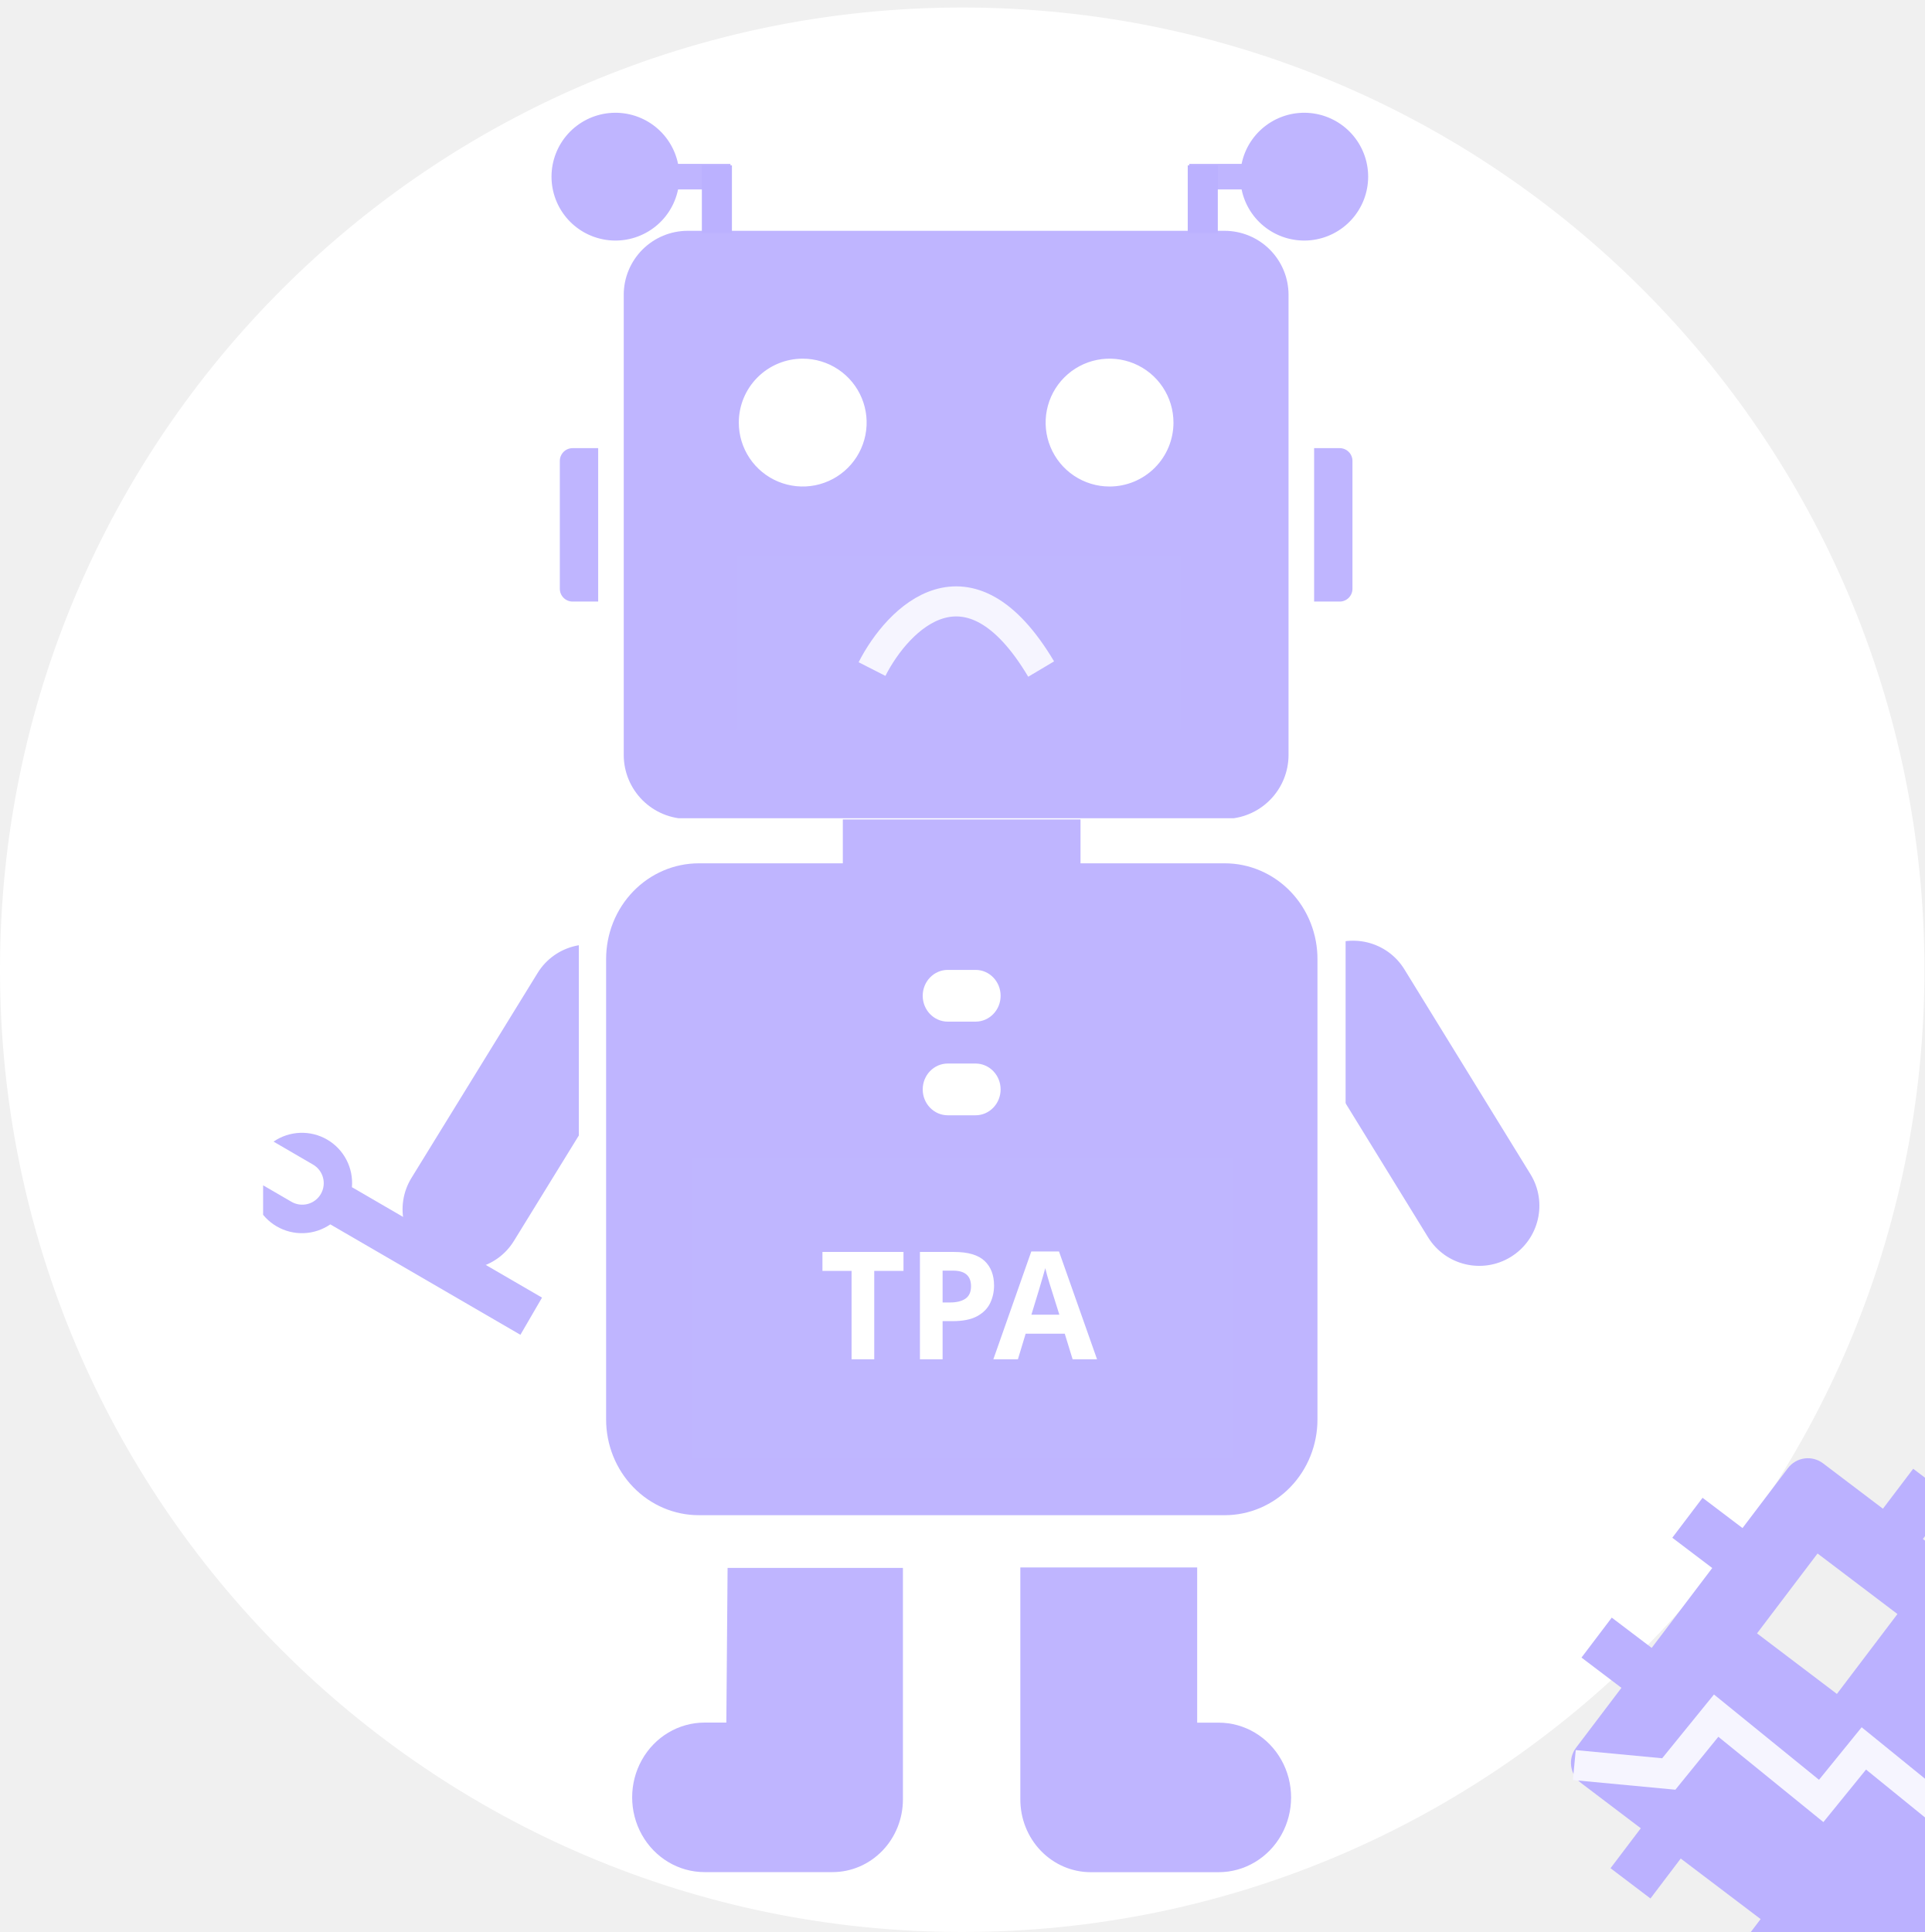
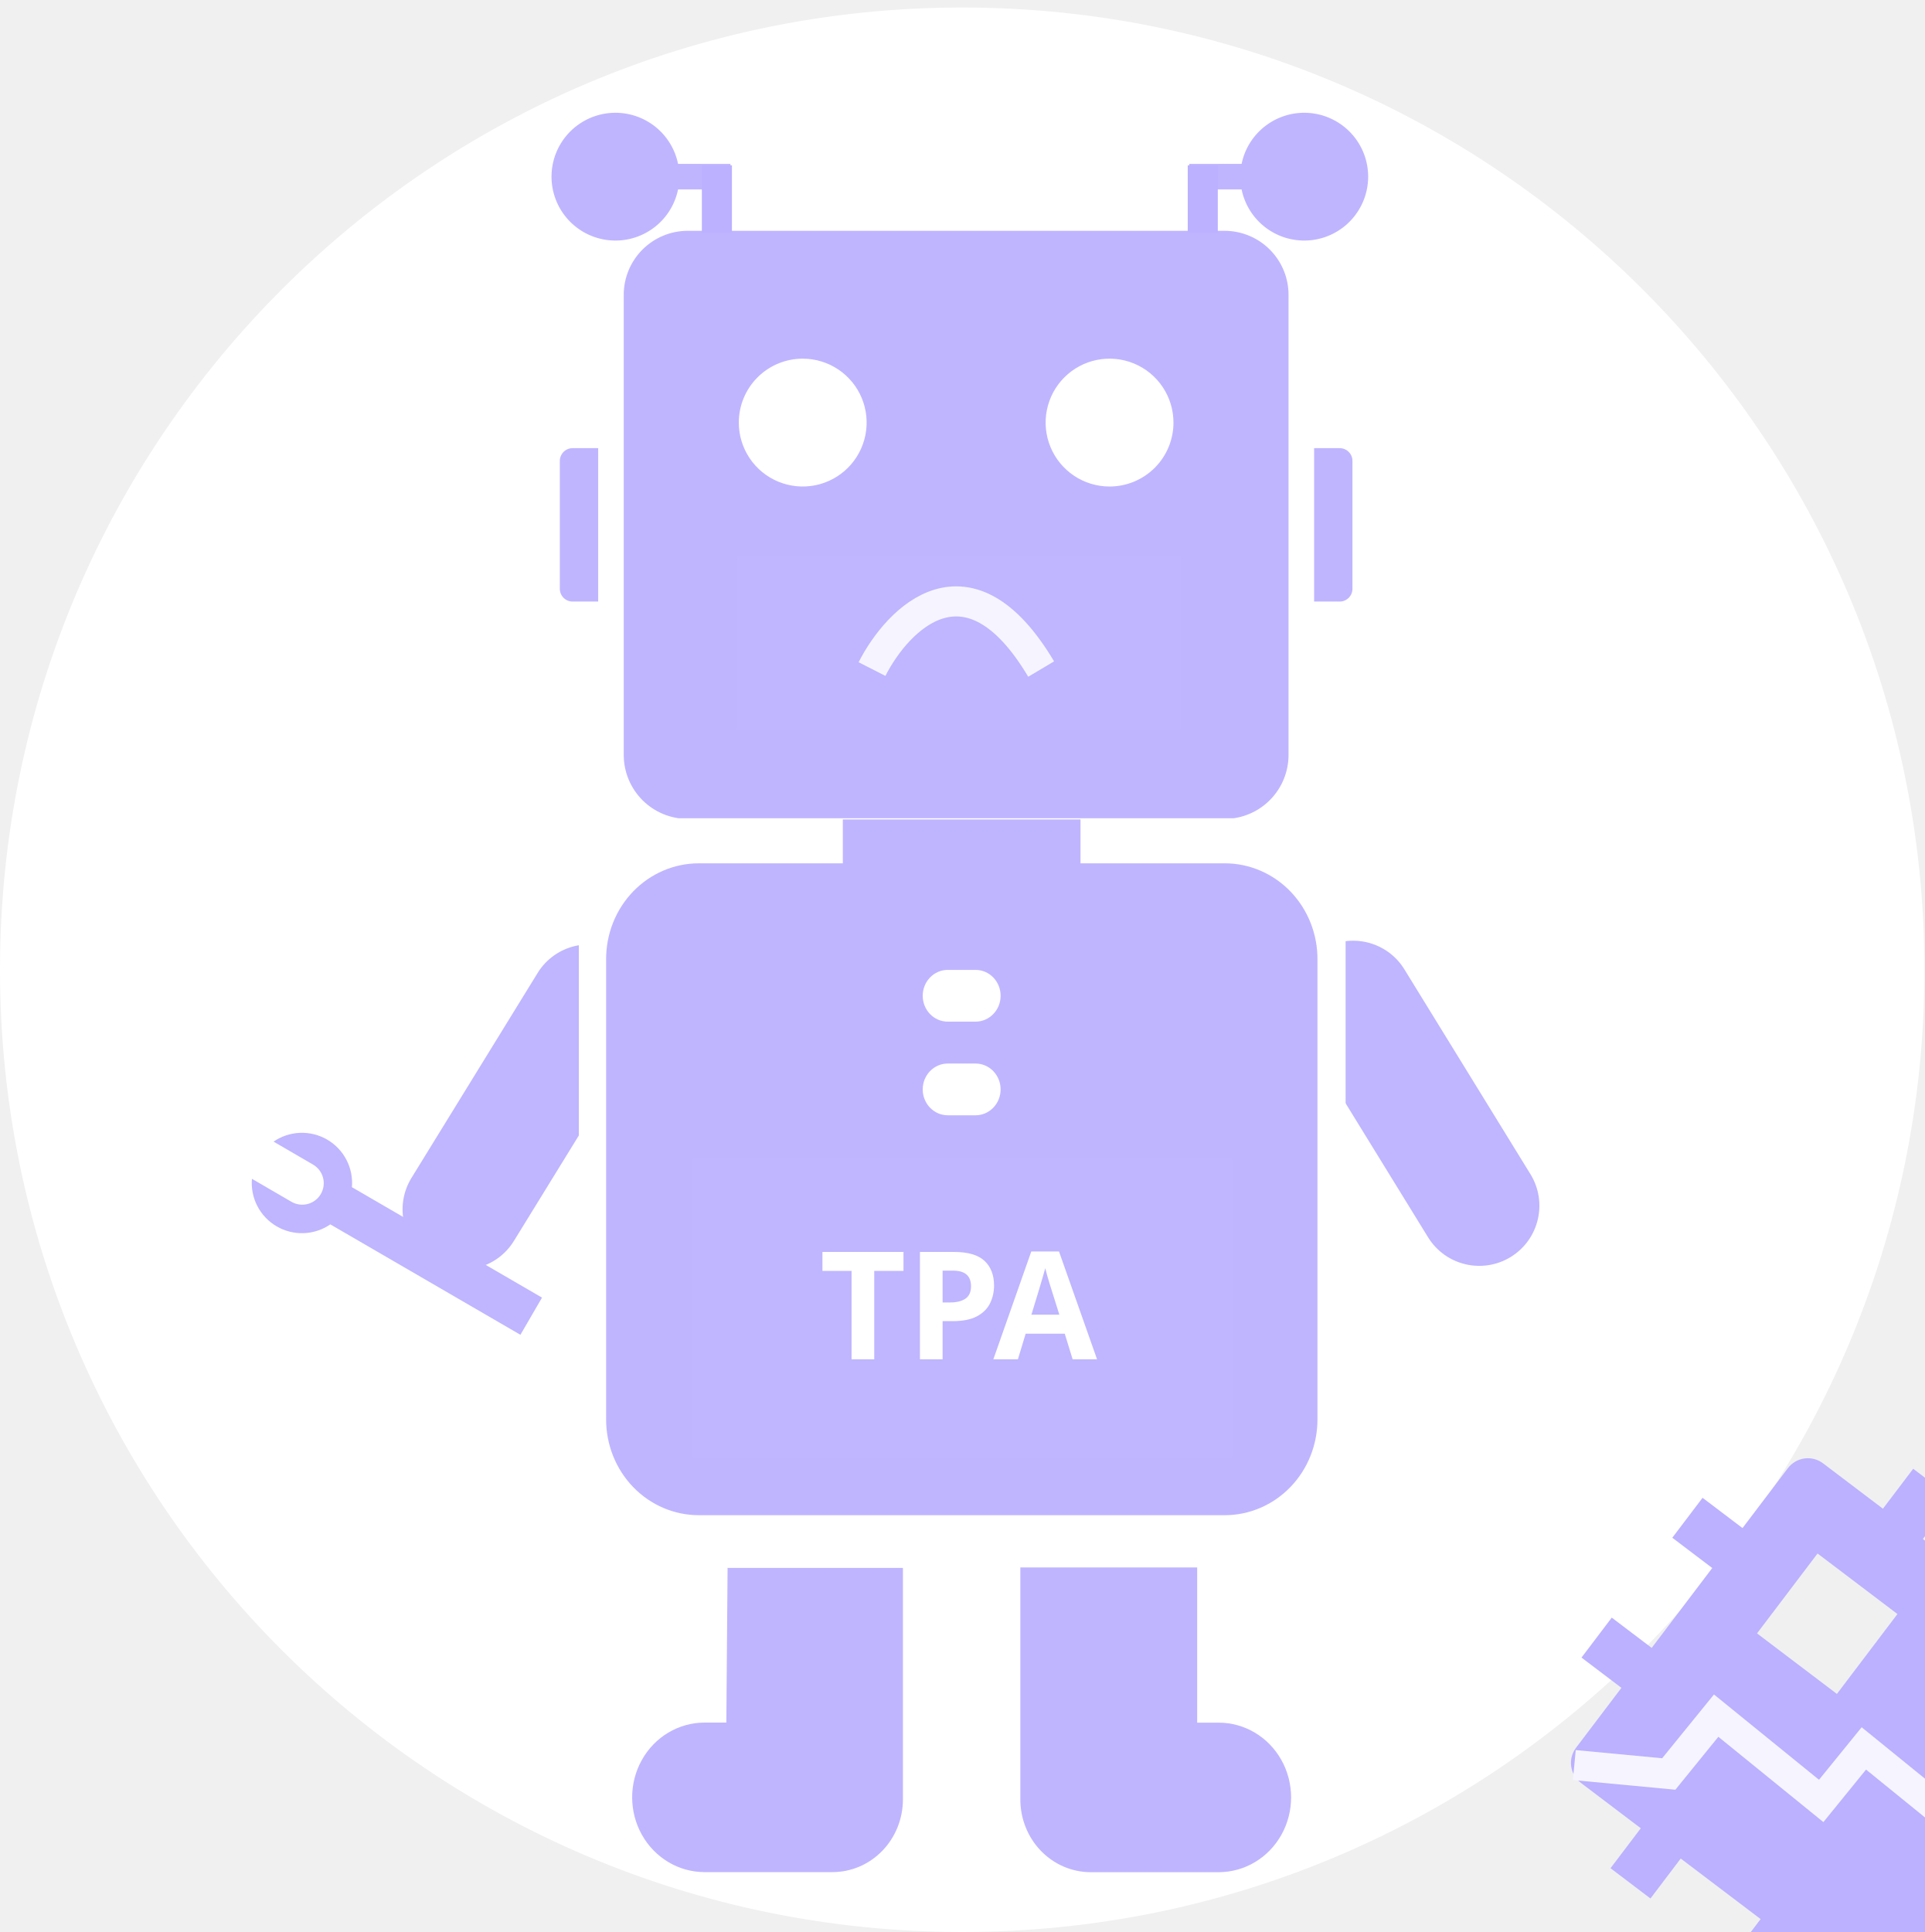
<svg xmlns="http://www.w3.org/2000/svg" width="256" height="257" viewBox="0 0 256 257" fill="none">
  <g id="Group 101">
    <circle id="Ellipse 18" cx="128" cy="129" r="128" fill="white" />
    <g id="bug" class="bug" clip-path="url(#clip2_2807_18387)">
      <path id="bug-body" class="bug-body" d="M234.207 255.28L223.58 247.227L219.554 252.541L214.24 248.514L218.267 243.201L210.297 237.161C209.592 236.627 209.128 235.835 209.008 234.959C208.887 234.084 209.119 233.196 209.653 232.491L215.693 224.521L210.379 220.495L214.406 215.181L219.719 219.208L227.772 208.581L222.459 204.554L226.485 199.241L231.799 203.267L237.838 195.297C238.372 194.593 239.164 194.129 240.04 194.008C240.916 193.888 241.804 194.12 242.508 194.654L250.478 200.693L254.505 195.38L259.818 199.407L255.792 204.72L266.418 212.773L270.445 207.459L275.758 211.486L271.732 216.799L279.702 222.839C280.407 223.373 280.87 224.165 280.991 225.041C281.112 225.916 280.879 226.804 280.345 227.509L274.306 235.479L279.619 239.505L275.593 244.819L270.279 240.792L262.226 251.419L267.54 255.446L263.513 260.759L258.2 256.733L252.16 264.703C251.626 265.407 250.834 265.871 249.959 265.992C249.083 266.112 248.195 265.88 247.49 265.346L239.52 259.306L235.494 264.62L230.18 260.593L234.207 255.28ZM241.782 206.65L233.729 217.277L244.356 225.33L252.409 214.703L241.782 206.65Z" fill="#BBB1FF" />
      <path id="bug-line" class="bug-line" d="M209.426 234.794L221.99 235.98L224.511 232.875L228.294 228.218L242.266 239.566L247.94 232.579L256.479 239.514L264.359 229.811L270.569 234.855L276.243 227.869L282.573 227.213" stroke="#F6F5FF" stroke-width="4" />
    </g>
    <g id="Group 87">
+       <rect id="arm-right" class="arm-right" x="169" y="130.516" width="16" height="48" rx="8" transform="rotate(-31.61 169 130.516)" fill="#BFB6FF" />
+       <g id="arm-tool-left" class="arm-tool-left">
+         <rect id="arm-left" class="arm-left" x="75.707" y="122.621" width="16" height="48" rx="8" transform="rotate(31.6138 75.707 122.621)" fill="#BFB6FF" />
+         <path id="tool-left" class="tool-left" d="M36.387 151.86C37.428 151.145 38.651 150.74 39.914 150.692C41.176 150.645 42.427 150.956 43.519 151.591C44.611 152.226 45.501 153.158 46.084 154.279C46.668 155.399 46.922 156.663 46.815 157.922L72.103 172.613L69.228 177.559L43.941 162.87C42.899 163.585 41.676 163.99 40.414 164.037C39.151 164.085 37.901 163.773 36.809 163.138C35.716 162.503 34.827 161.571 34.243 160.451C33.66 159.33 33.406 158.067 33.512 156.808L38.727 159.839C39.051 160.035 39.412 160.165 39.788 160.22C40.164 160.276 40.547 160.256 40.915 160.162C41.283 160.068 41.628 159.901 41.931 159.672C42.234 159.443 42.489 159.156 42.679 158.828C42.87 158.499 42.994 158.136 43.042 157.759C43.092 157.383 43.065 157 42.965 156.634C42.864 156.268 42.691 155.925 42.457 155.626C42.223 155.327 41.931 155.078 41.6 154.893L36.385 151.858L36.387 151.86Z" fill="#BFB6FF" />
+       </g>
      <g id="Frame 253" clip-path="url(#clip0_2807_18387)">
        <g id="Group">
          <g id="Group_2">
            <path id="Vector" d="M162.12 229.153H159.254V208.508H135.731V239.305V239.304C135.713 241.881 136.692 244.357 138.449 246.187C140.208 248.015 142.599 249.043 145.093 249.043H162.12C165.56 249.043 168.74 247.146 170.46 244.07C172.179 240.993 172.179 237.201 170.46 234.125C168.74 231.048 165.56 229.153 162.12 229.153L162.12 229.153Z" fill="#8D7CFF" fill-opacity="0.56" />
            <path id="Vector_2" d="M96.622 229.143H93.722C90.283 229.143 87.103 231.038 85.383 234.115C83.664 237.191 83.664 240.983 85.383 244.06C87.103 247.136 90.283 249.033 93.722 249.033H110.75C113.233 249.033 115.614 248.012 117.37 246.199C119.124 244.386 120.112 241.928 120.112 239.362V208.566H96.788L96.622 229.143Z" fill="#8D7CFF" fill-opacity="0.56" />
-             <rect id="arm-right" x="169" y="130.516" width="16" height="48" rx="8" transform="rotate(-31.61 169 130.516)" fill="#BFB6FF" />
-             <g id="arm-tool-left" class="arm-tool-left">
-               <rect id="arm-left" class="arm-left" x="75.707" y="122.621" width="16" height="48" rx="8" transform="rotate(31.6138 75.707 122.621)" fill="#BFB6FF" />
-               <path id="tool-left" class="tool-left" d="M36.387 151.86C37.428 151.145 38.651 150.74 39.914 150.692C41.176 150.645 42.427 150.956 43.519 151.591C44.611 152.226 45.501 153.158 46.084 154.279C46.668 155.399 46.922 156.663 46.815 157.922L72.103 172.613L69.228 177.559L43.941 162.87C42.899 163.585 41.676 163.99 40.414 164.037C39.151 164.085 37.901 163.773 36.809 163.138C35.716 162.503 34.827 161.571 34.243 160.451C33.66 159.33 33.406 158.067 33.512 156.808L38.727 159.839C39.051 160.035 39.412 160.165 39.788 160.22C40.164 160.276 40.547 160.256 40.915 160.162C41.283 160.068 41.628 159.901 41.931 159.672C42.234 159.443 42.489 159.156 42.679 158.828C42.87 158.499 42.994 158.136 43.042 157.759C43.092 157.383 43.065 157 42.965 156.634C42.864 156.268 42.691 155.925 42.457 155.626C42.223 155.327 41.931 155.078 41.6 154.893L36.385 151.858L36.387 151.86Z" fill="#BFB6FF" />
-             </g>
            <rect id="Rectangle 274" x="77" y="116" width="102" height="89" fill="white" />
            <path id="Vector_3" d="M162.895 114.841H143.737V106.997H160.396C163.677 106.997 166.824 105.646 169.138 103.243C171.451 100.841 172.743 97.584 172.725 94.196V68.974C172.698 65.615 171.388 62.403 169.079 60.038C166.77 57.672 163.649 56.345 160.396 56.345H131.274V48.982C134.263 47.89 136.574 45.401 137.502 42.271C138.429 39.14 137.864 35.742 135.98 33.111C134.094 30.478 131.112 28.926 127.943 28.926C124.774 28.926 121.792 30.478 119.907 33.111C118.023 35.742 117.457 39.14 118.385 42.271C119.312 45.401 121.623 47.89 124.612 48.982V56.345H95.457C92.195 56.345 89.069 57.683 86.763 60.064C84.457 62.446 83.161 65.676 83.161 69.043V94.196C83.161 97.563 84.457 100.793 86.763 103.174C89.069 105.556 92.195 106.892 95.457 106.892H112.117V114.841H92.958C89.688 114.841 86.552 116.183 84.24 118.57C81.928 120.958 80.629 124.197 80.629 127.574V188.824V188.822C80.629 192.199 81.928 195.438 84.24 197.825C86.552 200.213 89.688 201.555 92.958 201.555H162.929H162.928C166.198 201.555 169.333 200.213 171.645 197.825C173.958 195.438 175.257 192.199 175.257 188.822V127.71C175.293 124.303 174.005 121.024 171.682 118.606C169.359 116.188 166.195 114.832 162.894 114.84L162.895 114.841ZM144.603 69.351C147.757 69.351 150.784 70.646 153.014 72.95C155.246 75.253 156.499 78.379 156.499 81.637C156.499 84.895 155.246 88.018 153.014 90.323C150.784 92.626 147.758 93.92 144.603 93.92C141.448 93.92 138.423 92.626 136.192 90.323C133.962 88.019 132.708 84.895 132.708 81.637C132.708 78.379 133.962 75.254 136.192 72.95C138.423 70.646 141.448 69.351 144.603 69.351ZM126.077 129.018H129.777C131.616 129.018 133.108 130.559 133.108 132.461C133.108 134.36 131.616 135.901 129.777 135.901H126.077C124.237 135.901 122.745 134.36 122.745 132.461C122.745 130.559 124.237 129.018 126.077 129.018ZM133.107 144.916H133.108C133.108 145.828 132.757 146.705 132.131 147.349C131.507 147.994 130.66 148.358 129.777 148.358H126.077C124.237 148.358 122.745 146.817 122.745 144.916C122.745 143.016 124.237 141.475 126.077 141.475H129.777C130.66 141.475 131.507 141.837 132.131 142.484C132.757 143.128 133.108 144.003 133.108 144.916H133.107ZM111.283 93.919C108.129 93.919 105.102 92.625 102.872 90.322C100.641 88.017 99.387 84.893 99.387 81.635C99.387 78.377 100.641 75.252 102.872 72.949C105.102 70.644 108.129 69.35 111.283 69.35C114.438 69.35 117.463 70.644 119.695 72.949C121.925 75.252 123.178 78.377 123.178 81.635C123.178 84.893 121.925 88.017 119.695 90.322C117.463 92.625 114.438 93.919 111.283 93.919ZM150.834 180.77C150.834 182.595 150.131 184.346 148.883 185.637C147.633 186.926 145.937 187.653 144.17 187.653H111.717C109.95 187.653 108.254 186.926 107.004 185.637C105.755 184.346 105.052 182.595 105.052 180.77V164.77C105.052 162.945 105.755 161.194 107.004 159.903C108.254 158.614 109.95 157.887 111.717 157.887H144.17C145.937 157.887 147.633 158.614 148.883 159.903C150.131 161.194 150.834 162.945 150.834 164.77V180.77Z" fill="#8D7CFF" fill-opacity="0.56" />
            <path id="Vector_4" d="M111.535 166.098H144.021V182.098H111.535V166.098Z" fill="#8D7CFF" fill-opacity="0.56" />
          </g>
        </g>
        <rect id="Rectangle 188" x="101.379" y="155.191" width="52.116" height="34.744" fill="#BFB6FF" />
        <rect id="Rectangle 188_2" x="92" y="154" width="72" height="40" fill="#BFB6FF" />
        <text id="TPA" fill="white" xml:space="preserve" style="white-space: pre" font-family="DM Sans" font-size="20" font-weight="bold" letter-spacing="0em">
          <tspan x="109" y="180.82">TPA</tspan>
        </text>
      </g>
      <g id="Group 85">
        <g id="64px_robot 1" clip-path="url(#clip1_2807_18387)">
          <g id="Group_3">
-             <path id="Vector_5" d="M90.2 25.2L97.173 25.2L97.173 21.8L90.2 21.8C89.779 19.736 88.606 17.902 86.909 16.654C85.211 15.405 83.111 14.831 81.014 15.043C78.917 15.255 76.974 16.237 75.561 17.8C74.148 19.362 73.365 21.394 73.365 23.5C73.365 25.606 74.148 27.638 75.561 29.2C76.974 30.763 78.917 31.745 81.014 31.957C83.111 32.169 85.211 31.595 86.909 30.346C88.606 29.098 89.779 27.264 90.2 25.2V25.2Z" fill="#8D7CFF" fill-opacity="0.56" />
+             <path id="Vector_5" class="ear-left" d="M90.2 25.2L97.173 25.2L97.173 21.8L90.2 21.8C89.779 19.736 88.606 17.902 86.909 16.654C85.211 15.405 83.111 14.831 81.014 15.043C78.917 15.255 76.974 16.237 75.561 17.8C74.148 19.362 73.365 21.394 73.365 23.5C73.365 25.606 74.148 27.638 75.561 29.2C76.974 30.763 78.917 31.745 81.014 31.957C83.111 32.169 85.211 31.595 86.909 30.346C88.606 29.098 89.779 27.264 90.2 25.2V25.2Z" fill="#8D7CFF" fill-opacity="0.56" />
            <path id="Vector_6" d="M162.905 30.703H91.476C89.222 30.706 87.06 31.603 85.466 33.197C83.872 34.791 82.975 36.952 82.973 39.207V100.432C82.975 102.686 83.872 104.847 85.466 106.441C87.06 108.035 89.222 108.932 91.476 108.935H162.905C165.16 108.932 167.321 108.035 168.915 106.441C170.509 104.847 171.406 102.686 171.409 100.432V39.207C171.406 36.952 170.509 34.791 168.915 33.197C167.321 31.603 165.16 30.706 162.905 30.703V30.703ZM106.782 47.71C108.464 47.71 110.108 48.209 111.507 49.143C112.905 50.078 113.995 51.406 114.639 52.959C115.282 54.513 115.451 56.223 115.122 57.873C114.794 59.522 113.984 61.037 112.795 62.226C111.606 63.416 110.091 64.225 108.441 64.554C106.792 64.882 105.082 64.713 103.528 64.07C101.974 63.426 100.646 62.336 99.712 60.938C98.778 59.539 98.279 57.895 98.279 56.214C98.279 53.958 99.175 51.795 100.769 50.201C102.364 48.606 104.527 47.71 106.782 47.71V47.71ZM156.102 93.629C156.102 94.08 155.923 94.512 155.604 94.831C155.285 95.15 154.853 95.329 154.402 95.329H99.98C99.528 95.329 99.096 95.15 98.777 94.831C98.458 94.512 98.279 94.08 98.279 93.629V76.622C98.279 76.171 98.458 75.738 98.777 75.419C99.096 75.1 99.528 74.921 99.98 74.921H154.402C154.853 74.921 155.285 75.1 155.604 75.419C155.923 75.738 156.102 76.171 156.102 76.622V93.629ZM147.599 64.717C145.917 64.717 144.273 64.218 142.875 63.284C141.476 62.349 140.386 61.021 139.743 59.468C139.099 57.914 138.931 56.204 139.259 54.555C139.587 52.905 140.397 51.39 141.586 50.201C142.775 49.011 144.291 48.202 145.94 47.873C147.59 47.545 149.299 47.714 150.853 48.357C152.407 49.001 153.735 50.091 154.669 51.489C155.604 52.888 156.102 54.532 156.102 56.214C156.102 58.469 155.207 60.632 153.612 62.226C152.017 63.821 149.854 64.717 147.599 64.717Z" fill="#8D7CFF" fill-opacity="0.56" />
            <path id="Vector_7" d="M74.471 61.314V78.321C74.471 78.772 74.65 79.204 74.969 79.523C75.288 79.842 75.72 80.022 76.171 80.022H79.573V59.613H76.171C75.72 59.613 75.288 59.792 74.969 60.111C74.65 60.43 74.471 60.863 74.471 61.314V61.314Z" fill="#8D7CFF" fill-opacity="0.56" />
            <path id="Vector_8" d="M178.212 59.613H174.811V80.022H178.212C178.663 80.022 179.096 79.842 179.415 79.523C179.733 79.204 179.913 78.772 179.913 78.321V61.314C179.913 60.863 179.733 60.43 179.415 60.111C179.096 59.792 178.663 59.613 178.212 59.613Z" fill="#8D7CFF" fill-opacity="0.56" />
          </g>
          <rect id="Rectangle 243" x="98" y="74" width="59" height="23" fill="#BFB6FF" />
          <path id="Vector 2" d="M116 89C119.462 82.208 128.808 72.7 138.5 89" stroke="#F6F5FF" stroke-width="4" />
          <rect id="Rectangle 244" x="93.365" y="22" width="4" height="9" fill="#BBB1FF" />
-           <path id="Vector_9" d="M165.165 25.2L158.192 25.2L158.192 21.8L165.165 21.8C165.586 19.736 166.759 17.902 168.457 16.654C170.154 15.405 172.255 14.831 174.351 15.043C176.448 15.255 178.391 16.237 179.804 17.8C181.218 19.362 182 21.394 182 23.5C182 25.606 181.218 27.638 179.804 29.2C178.391 30.763 176.448 31.745 174.351 31.957C172.255 32.169 170.154 31.595 168.457 30.346C166.759 29.098 165.586 27.264 165.165 25.2V25.2Z" fill="#8D7CFF" fill-opacity="0.56" />
+           <path id="Vector_9" class="ear-right" d="M165.165 25.2L158.192 25.2L158.192 21.8L165.165 21.8C165.586 19.736 166.759 17.902 168.457 16.654C170.154 15.405 172.255 14.831 174.351 15.043C176.448 15.255 178.391 16.237 179.804 17.8C181.218 19.362 182 21.394 182 23.5C182 25.606 181.218 27.638 179.804 29.2C178.391 30.763 176.448 31.745 174.351 31.957C172.255 32.169 170.154 31.595 168.457 30.346C166.759 29.098 165.586 27.264 165.165 25.2V25.2Z" fill="#8D7CFF" fill-opacity="0.56" />
          <rect id="Rectangle 245" width="4" height="9" transform="matrix(-1 0 0 1 162 22)" fill="#BBB1FF" />
        </g>
      </g>
    </g>
  </g>
  <defs>
    <clipPath id="clip0_2807_18387">
      <rect width="200" height="140" fill="white" transform="translate(35 109)" />
    </clipPath>
    <clipPath id="clip1_2807_18387">
      <rect width="108.844" height="108.844" fill="white" transform="translate(73.3652)" />
    </clipPath>
    <clipPath id="clip2_2807_18387">
      <rect width="80" height="80" fill="white" transform="translate(237.277 173.961) rotate(37.1545)" />
    </clipPath>
  </defs>
</svg>
